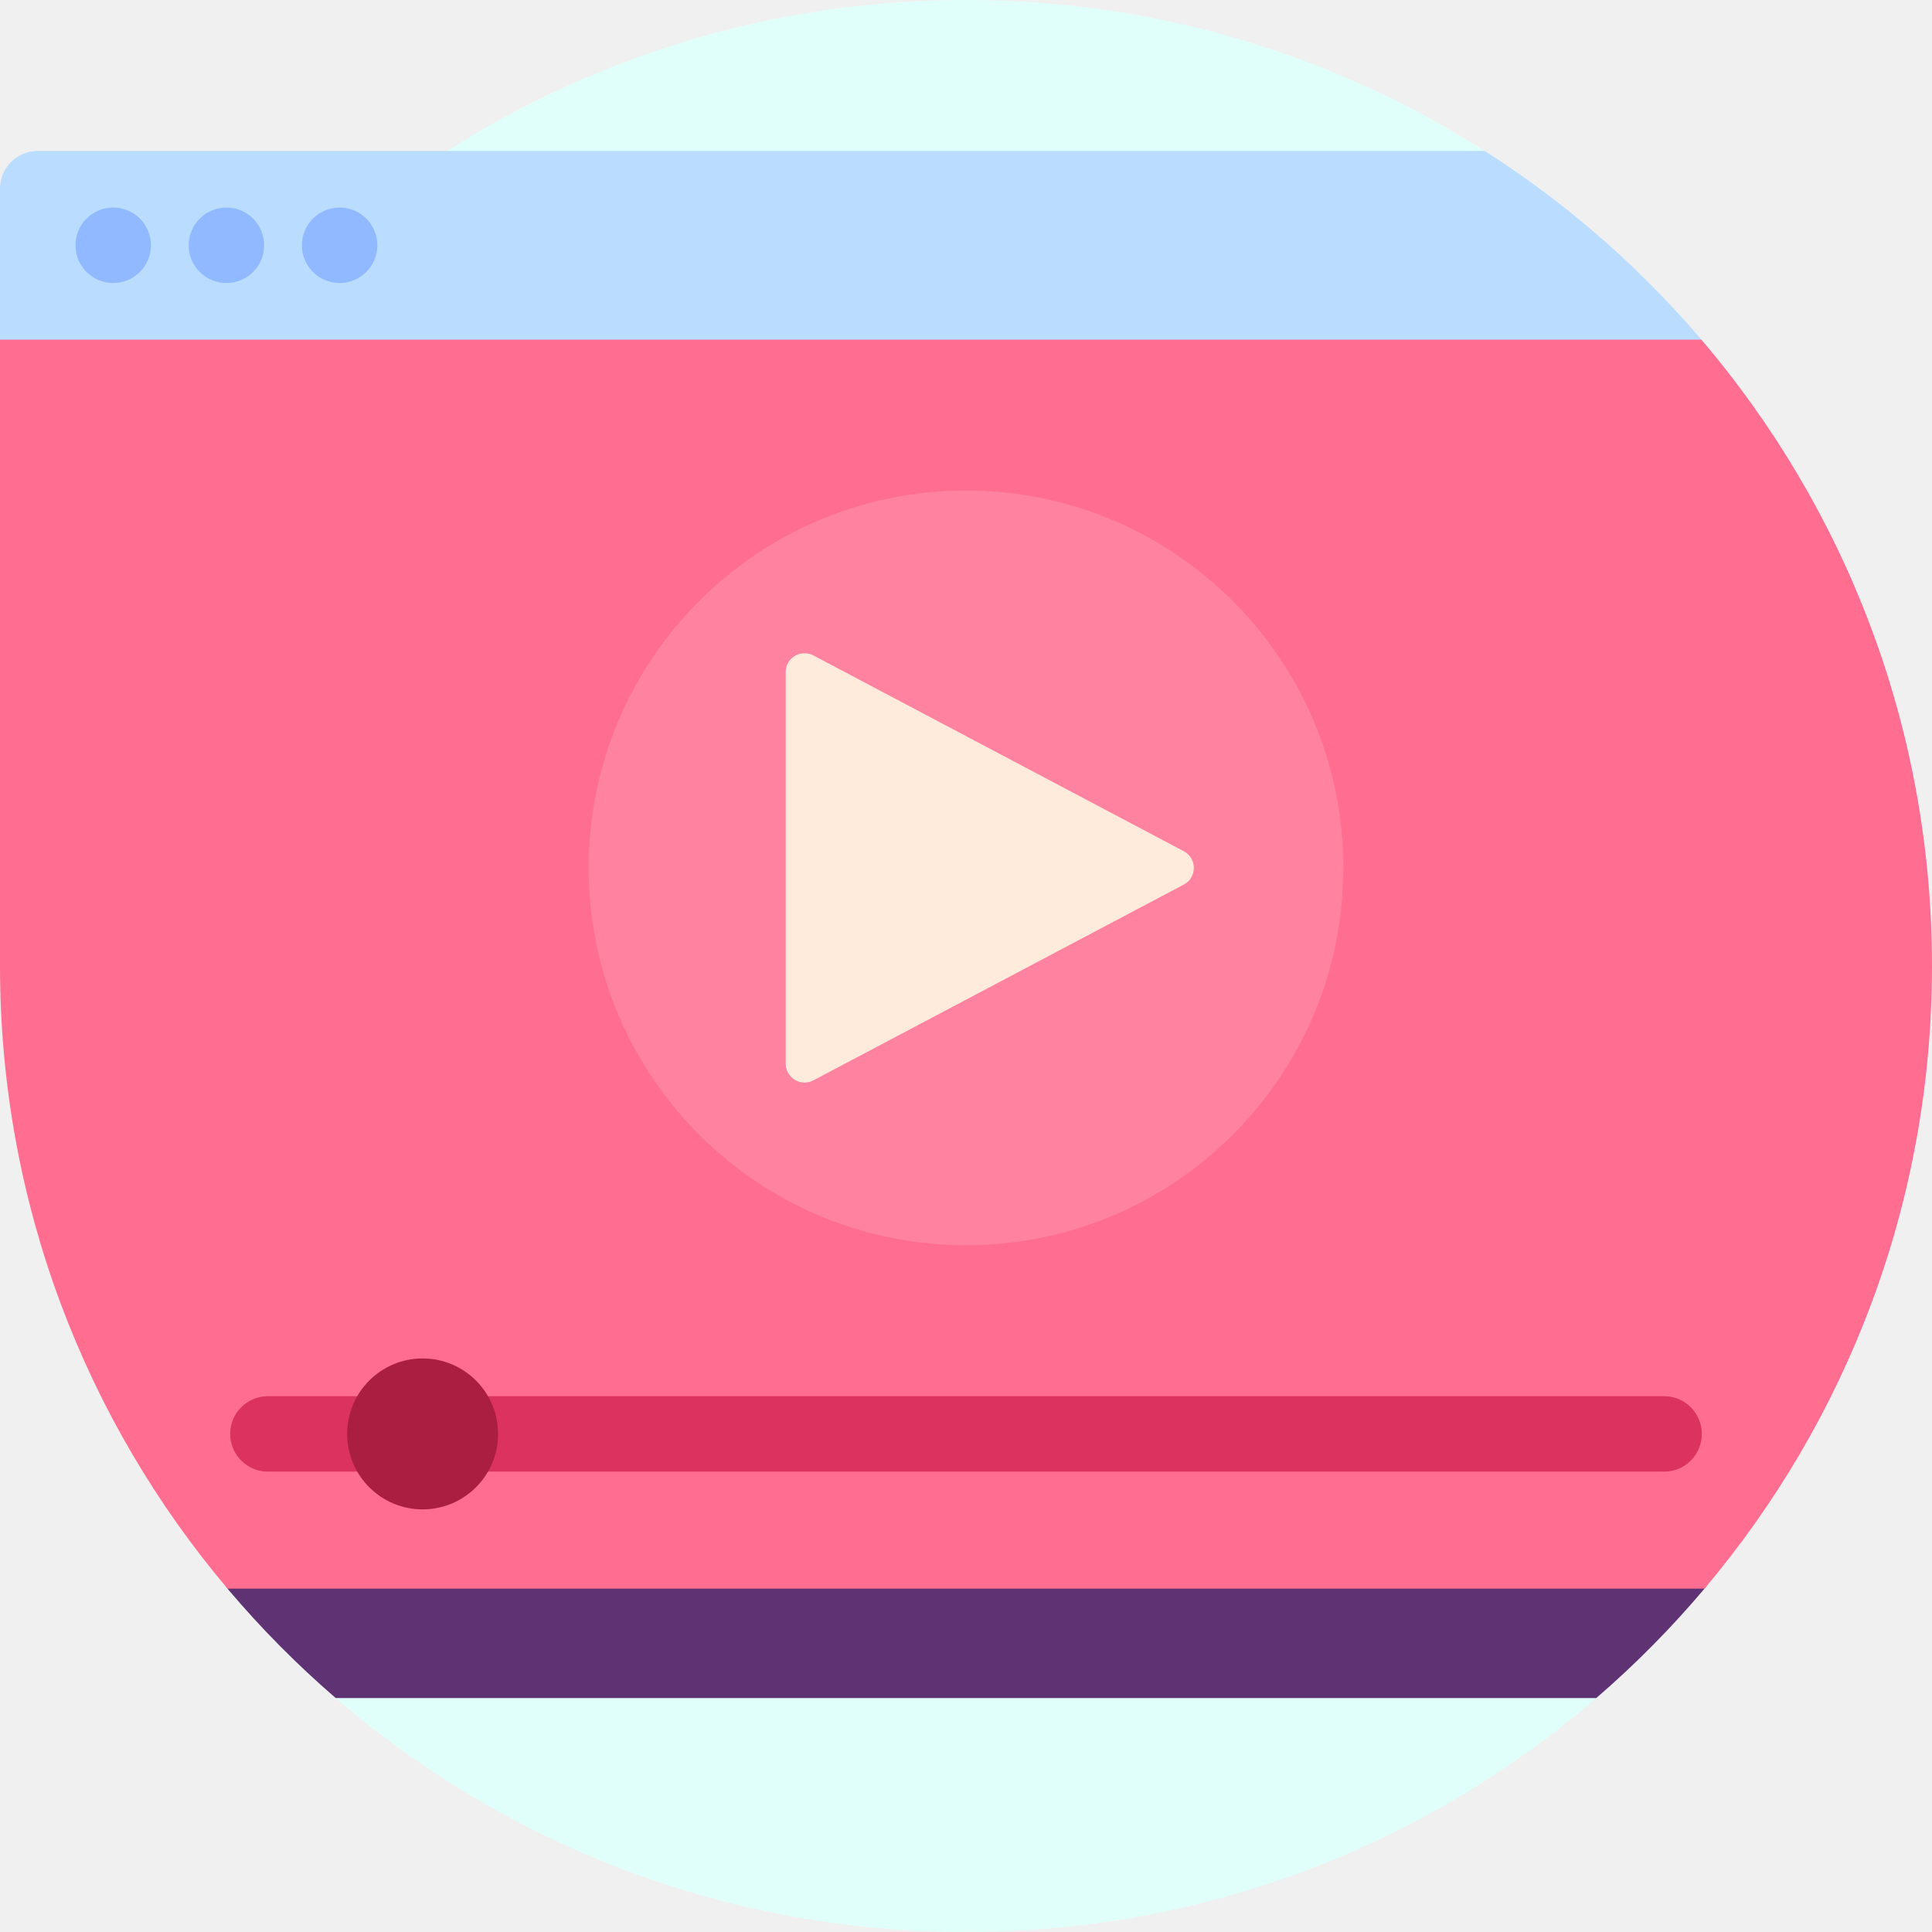
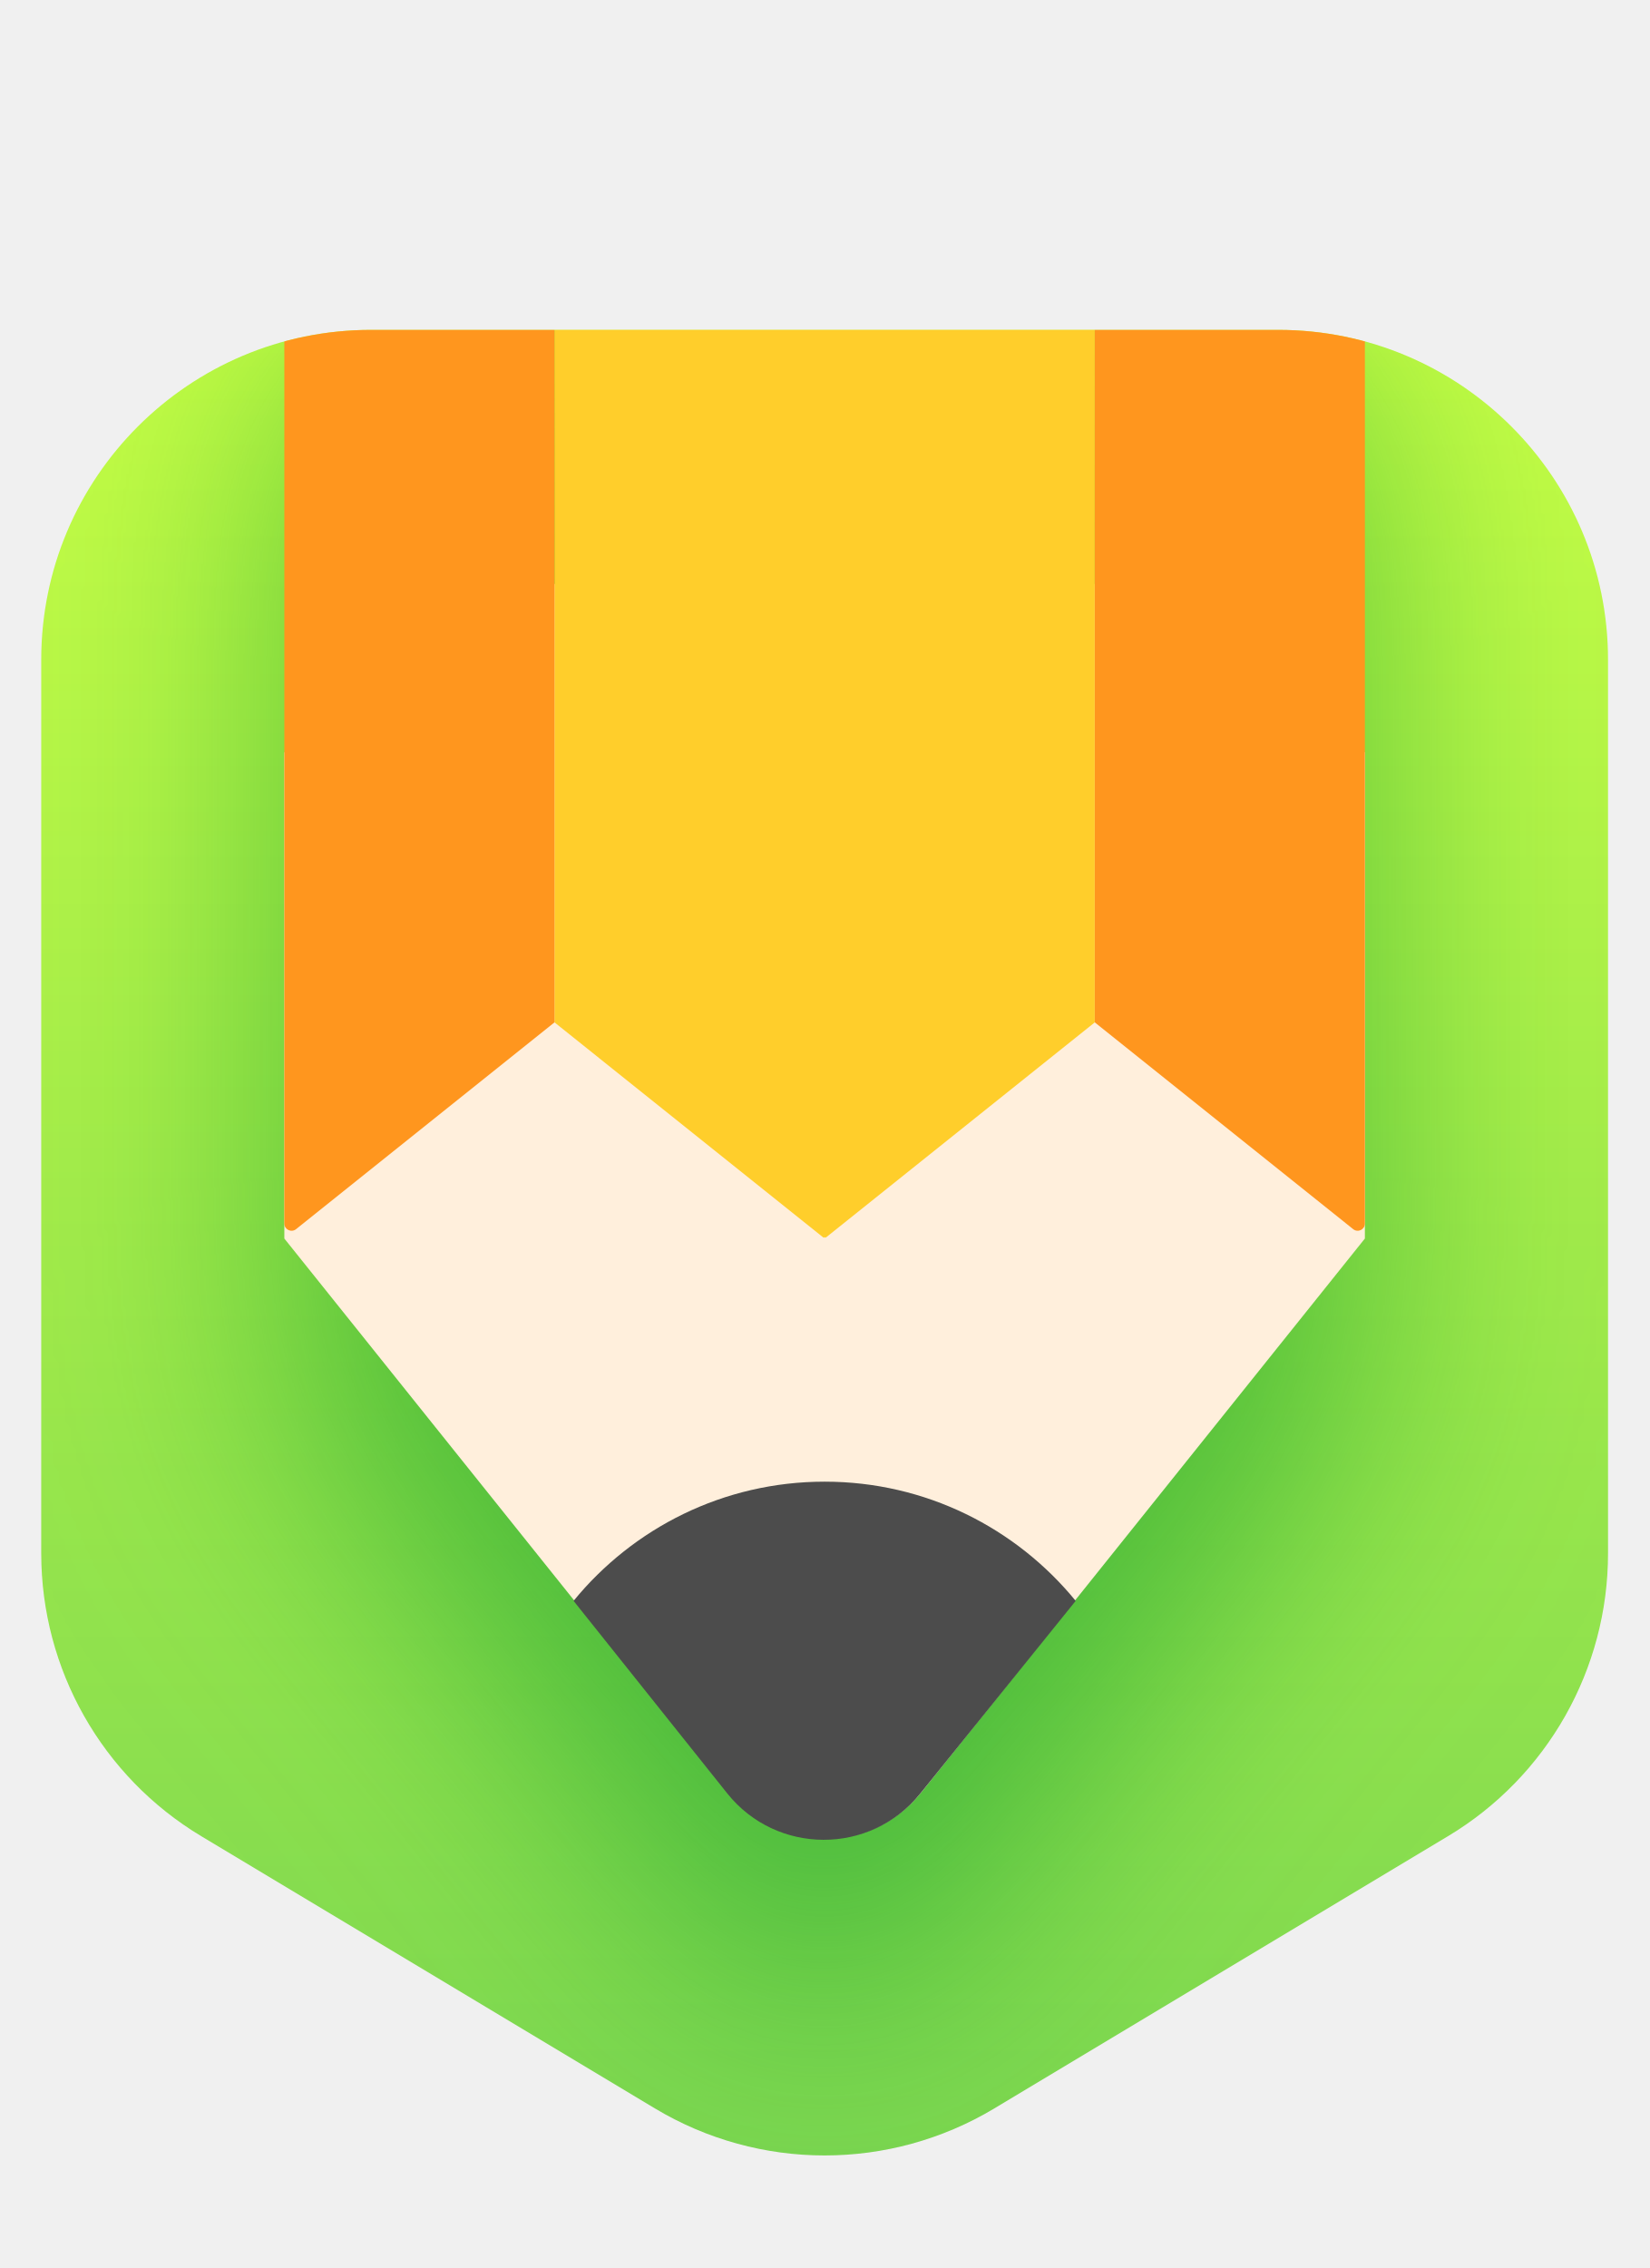
- <svg xmlns="http://www.w3.org/2000/svg" version="1.1" id="Capa_1" x="0px" y="0px" viewBox="0 0 512 512" style="enable-background:new 0 0 512 512;" xml:space="preserve">
-   <path style="fill:#E1FFFA;" d="M104.008,50C146.516,18.584,199.085,0,256,0s109.484,18.584,151.992,50H104.008z M51.495,410  C98.219,471.948,172.429,512,256,512s157.781-40.052,204.505-102H51.495z" />
-   <path style="fill:#B9DCFF;" d="M460,101.342V110c0,5.523-4.477,10-10,10H180H39.094H10c-5.523,0-10-4.477-10-10V50  c0-5.523,4.477-10,10-10h108.548H180h213.452C419.11,56.362,441.649,77.174,460,101.342z" />
-   <path style="fill:#5F3273;" d="M451.859,420.834c-8.819,10.473-18.46,20.23-28.83,29.166H88.971  c-10.171-8.765-19.641-18.32-28.322-28.564C56.828,416.925,60.064,410,65.975,410h380.837  C452.412,410,455.466,416.55,451.859,420.834z" />
-   <path style="fill:#FF6E91;" d="M512,256c0,62.873-22.679,120.44-60.285,165H60.285C22.679,376.44,0,318.873,0,256V90h61.13H282h10  h158.87C488.982,134.697,512,192.656,512,256z" />
-   <path style="fill:#91B9FF;" d="M40,65.003c0,5.523-4.477,10-10,10s-10-4.477-10-10s4.477-10,10-10S40,59.48,40,65.003z M60,55.003  c-5.523,0-10,4.477-10,10s4.477,10,10,10s10-4.477,10-10S65.523,55.003,60,55.003z M90,55.003c-5.523,0-10,4.477-10,10  s4.477,10,10,10s10-4.477,10-10S95.523,55.003,90,55.003z" />
-   <path style="fill:#DC325F;" d="M61,380L61,380c0-5.523,4.477-10,10-10h370c5.523,0,10,4.477,10,10l0,0c0,5.523-4.477,10-10,10H71  C65.477,390,61,385.523,61,380z" />
-   <path style="fill:#AA1E41;" d="M132,380c0,11.046-8.954,20-20,20s-20-8.954-20-20s8.954-20,20-20S132,368.954,132,380z" />
-   <path style="fill:#FF82A0;" d="M256,330L256,330c-55.229,0-100-44.771-100-100l0,0c0-55.228,44.771-100,100-100l0,0  c55.228,0,100,44.771,100,100l0,0C356,285.229,311.228,330,256,330z" />
-   <path style="fill:#FFEBDC;" d="M208.218,281.886V178.114c0-3.766,4.007-6.181,7.337-4.42l98.159,51.886  c3.551,1.877,3.551,6.964,0,8.841l-98.159,51.886C212.225,288.067,208.218,285.653,208.218,281.886z" />
-   <g>
- </g>
-   <g>
- </g>
-   <g>
- </g>
-   <g>
- </g>
-   <g>
- </g>
-   <g>
- </g>
-   <g>
- </g>
-   <g>
- </g>
-   <g>
- </g>
-   <g>
- </g>
-   <g>
- </g>
-   <g>
- </g>
-   <g>
- </g>
-   <g>
- </g>
-   <g>
- </g>
+ <svg xmlns="http://www.w3.org/2000/svg" width="40" height="55" viewBox="0 0 40 55" fill="none">
+   <path fill-rule="evenodd" clip-rule="evenodd" d="M1 16C1 11.582 4.582 8 9 8H31C35.418 8 39 11.582 39 16V37.67C39 40.481 37.526 43.085 35.116 44.53L24.116 51.13C21.582 52.651 18.418 52.651 15.884 51.13L4.884 44.53C2.474 43.085 1 40.481 1 37.67V16Z" fill="url(#paint0_linear)" />
+   <mask id="mask0" mask-type="alpha" maskUnits="userSpaceOnUse" x="1" y="8" width="38" height="45">
+     <path fill-rule="evenodd" clip-rule="evenodd" d="M1 16C1 11.582 4.582 8 9 8H31C35.418 8 39 11.582 39 16V37.67C39 40.481 37.526 43.085 35.116 44.53L24.116 51.13C21.582 52.651 18.418 52.651 15.884 51.13L4.884 44.53C2.474 43.085 1 40.481 1 37.67V16Z" fill="white" />
+   </mask>
+   <g mask="url(#mask0)">
+     <g filter="url(#filter0_d)">
+       <path d="M20 13C14.918 13 10.306 14.999 6.896 18.249V30.035L17.658 43.471C18.859 44.97 21.14 44.97 22.341 43.471L33.103 30.035V18.249C29.694 14.999 25.082 13 20 13Z" fill="#FFEFDC" />
+       <path d="M20 35.931C17.544 35.931 15.353 37.058 13.911 38.822L17.636 43.488C18.832 44.987 21.11 44.993 22.315 43.5L26.089 38.822C24.647 37.058 22.455 35.931 20 35.931Z" fill="#4C4C4C" />
+       <path d="M20 5C17.696 5 15.49 5.415 13.448 6.166V24.793L19.968 30.009C19.981 30.019 20 30.01 20 29.993C20 30.01 20.019 30.019 20.032 30.009L26.552 24.793V6.166C24.509 5.415 22.304 5 20 5Z" fill="#FFCE2B" />
+       <path d="M7.18 29.808L13.448 24.793V2.166C10.985 3.073 8.76 4.472 6.896 6.249V29.672C6.896 29.818 7.066 29.899 7.18 29.808Z" fill="#FF961E" />
+       <path d="M26.552 24.793L32.82 29.808C32.934 29.899 33.103 29.818 33.103 29.672V6.249C31.239 4.472 29.015 3.073 26.552 2.166V24.793Z" fill="#FF961E" />
+     </g>
+   </g>
+   <defs>
+     <filter id="filter0_d" x="0.896" y="0.166" width="38.207" height="54.45" filterUnits="userSpaceOnUse" color-interpolation-filters="sRGB">
+       <feFlood flood-opacity="0" result="BackgroundImageFix" />
+       <feColorMatrix in="SourceAlpha" type="matrix" values="0 0 0 0 0 0 0 0 0 0 0 0 0 0 0 0 0 0 127 0" />
+       <feOffset dy="4" />
+       <feGaussianBlur stdDeviation="3" />
+       <feColorMatrix type="matrix" values="0 0 0 0 0 0 0 0 0 0.572 0 0 0 0 0.154 0 0 0 0.5 0" />
+       <feBlend mode="normal" in2="BackgroundImageFix" result="effect1_dropShadow" />
+       <feBlend mode="normal" in="SourceGraphic" in2="effect1_dropShadow" result="shape" />
+     </filter>
+     <linearGradient id="paint0_linear" x1="1" y1="8" x2="1" y2="53.6" gradientUnits="userSpaceOnUse">
+       <stop stop-color="#C7FF44" />
+       <stop offset="1" stop-color="#7AD651" />
+     </linearGradient>
+   </defs>
</svg>
